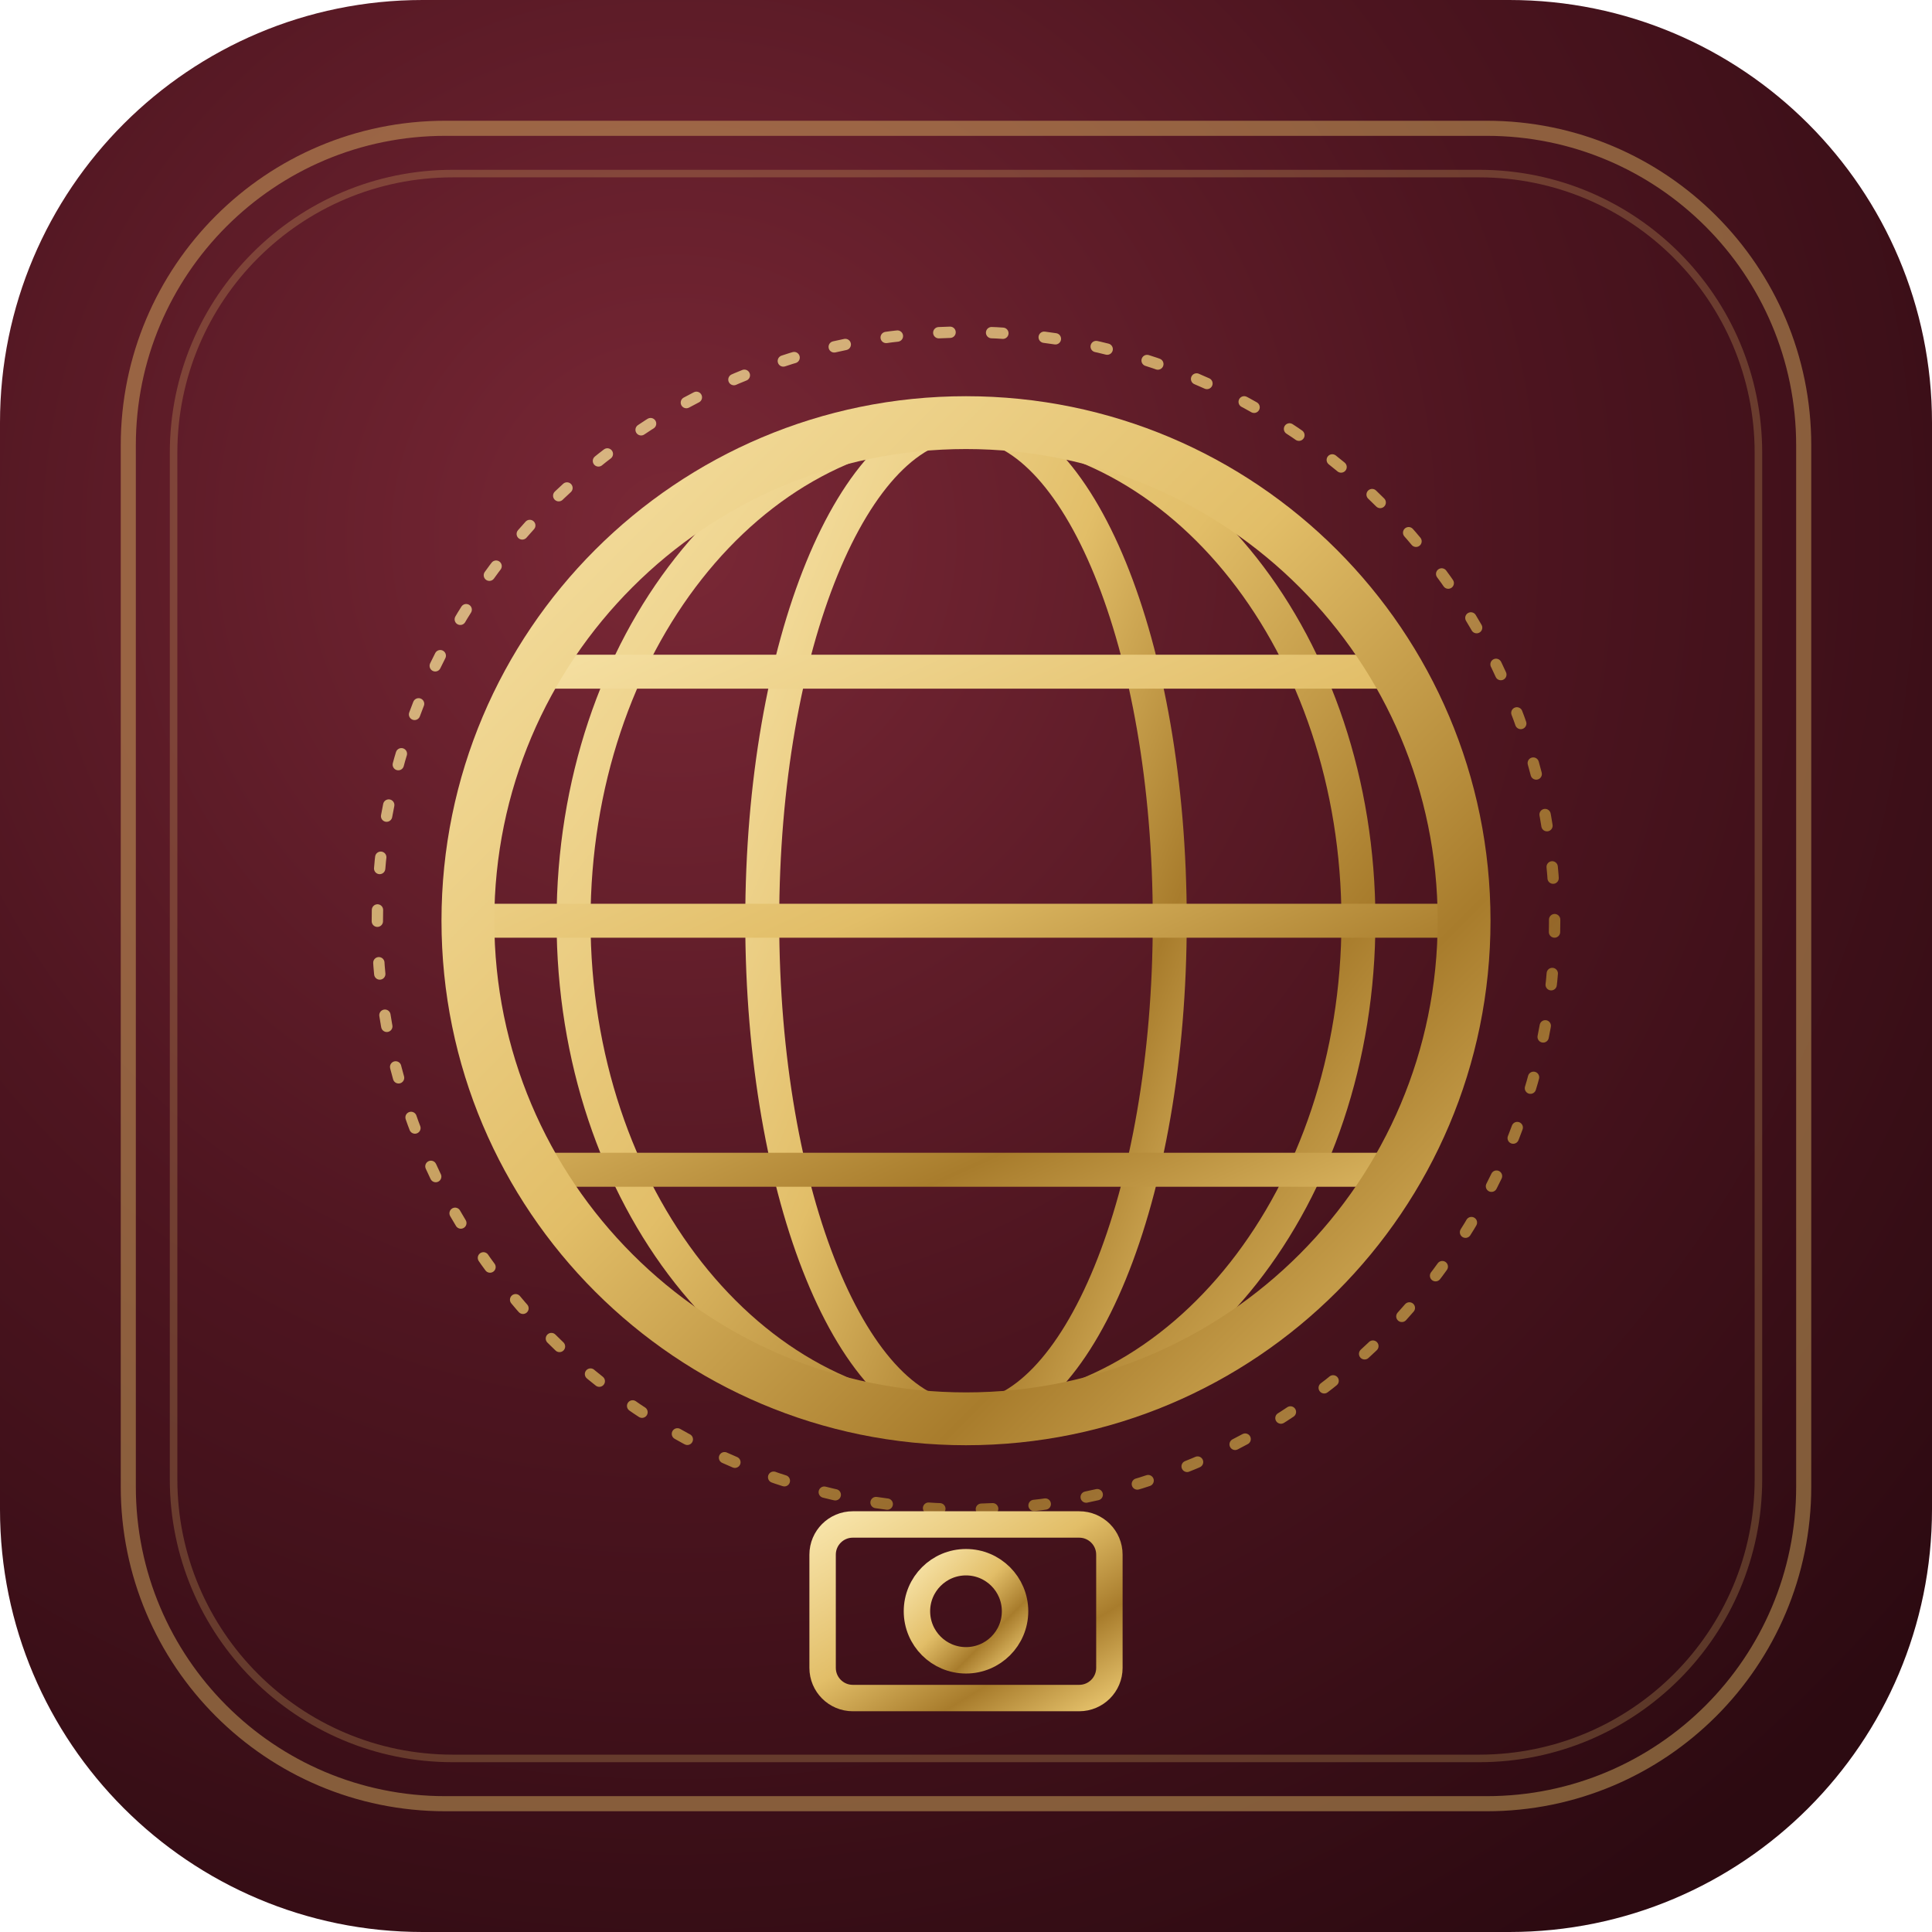
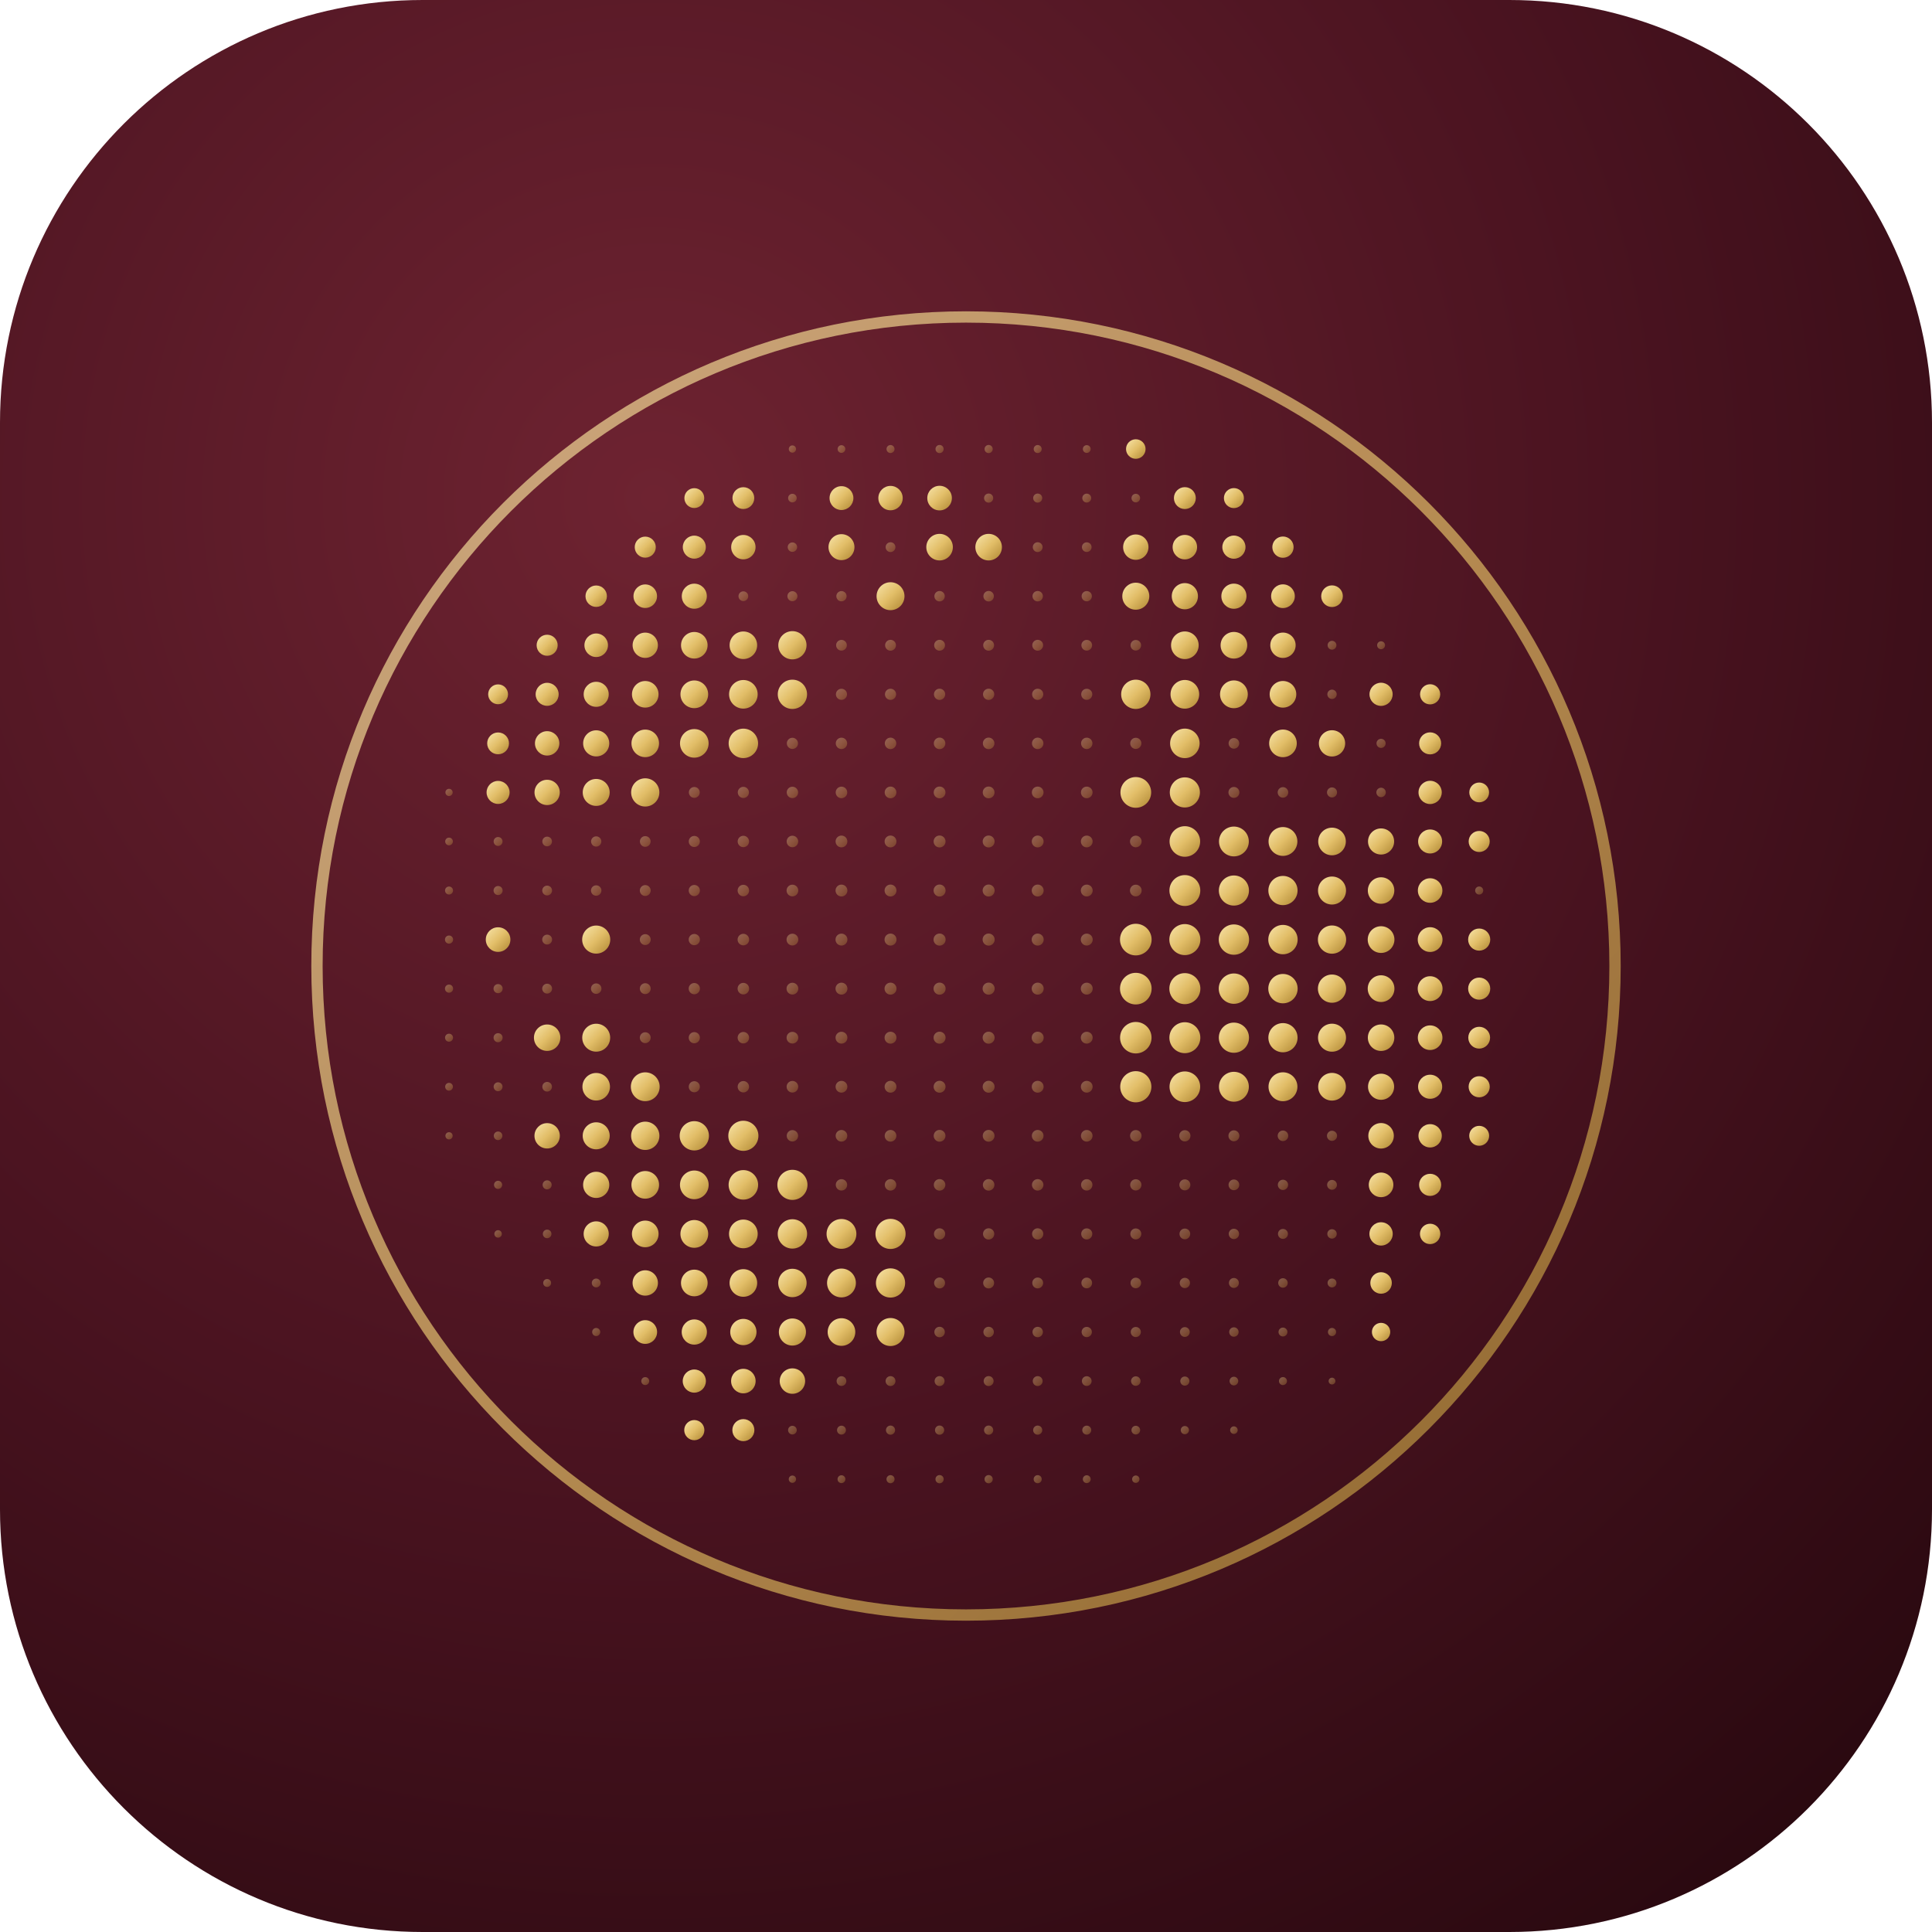
<svg xmlns="http://www.w3.org/2000/svg" viewBox="0 0 512 512">
  <defs>
-     <radialGradient id="cv" cx="35%" cy="28%" r="85%">
-       <stop offset="0" stop-color="#7A2836" />
-       <stop offset=".5" stop-color="#4E1520" />
-       <stop offset="1" stop-color="#2C0A11" />
+     <radialGradient id="cv" cx="34%" cy="26%" r="90%">
+       <stop offset="0" stop-color="#6E2331" />
+       <stop offset=".55" stop-color="#4A1320" />
+       <stop offset="1" stop-color="#2A0910" />
    </radialGradient>
    <linearGradient id="au" x1="0" y1="0" x2="1" y2="1">
      <stop offset="0" stop-color="#F7E3A8" />
-       <stop offset=".45" stop-color="#E2BE68" />
-       <stop offset=".75" stop-color="#A87C2C" />
-       <stop offset="1" stop-color="#E2BE68" />
+       <stop offset=".5" stop-color="#E2BE68" />
+       <stop offset="1" stop-color="#B08834" />
    </linearGradient>
-     <clipPath id="gl">
-       <circle cx="256" cy="244" r="132" />
-     </clipPath>
  </defs>
  <rect width="512" height="512" rx="112" fill="url(#cv)" />
-   <rect x="34" y="34" width="444" height="444" rx="84" fill="none" stroke="#E2BE68" stroke-opacity=".45" stroke-width="4" />
-   <rect x="46" y="46" width="420" height="420" rx="74" fill="none" stroke="#E2BE68" stroke-opacity=".25" stroke-width="2" />
-   <g fill="none" stroke="url(#au)" stroke-linecap="round">
-     <g clip-path="url(#gl)" stroke-width="9">
-       <ellipse cx="256" cy="244" rx="54" ry="132" />
-       <ellipse cx="256" cy="244" rx="104" ry="132" />
-       <path d="M110 244h292M128 178h256M128 310h256" />
-     </g>
-     <circle cx="256" cy="244" r="132" stroke-width="14" />
-     <circle cx="256" cy="244" r="156" stroke-width="3" stroke-dasharray="3 11" stroke-opacity=".8" />
-     <rect x="218" y="404" width="76" height="46" rx="8" stroke-width="7" />
-     <circle cx="256" cy="427" r="13" stroke-width="7" />
-     <path d="M218 427h30M264 427h30" stroke-width="7" />
+   <g fill="url(#au)">
+     <circle cx="210" cy="119" r="0.96" opacity=".35" />
+     <circle cx="223" cy="119" r="1.02" opacity=".35" />
+     <circle cx="236" cy="119" r="1.06" opacity=".35" />
+     <circle cx="249" cy="119" r="1.08" opacity=".35" />
+     <circle cx="262" cy="119" r="1.08" opacity=".35" />
+     <circle cx="275" cy="119" r="1.06" opacity=".35" />
+     <circle cx="288" cy="119" r="1.03" opacity=".35" />
+     <circle cx="301" cy="119" r="2.59" />
+     <circle cx="184" cy="132" r="2.63" />
+     <circle cx="197" cy="132" r="2.89" />
+     <circle cx="210" cy="132" r="1.14" opacity=".35" />
+     <circle cx="223" cy="132" r="3.16" />
+     <circle cx="236" cy="132" r="3.23" />
+     <circle cx="249" cy="132" r="3.26" />
+     <circle cx="262" cy="132" r="1.21" opacity=".35" />
+     <circle cx="275" cy="132" r="1.20" opacity=".35" />
+     <circle cx="288" cy="132" r="1.18" opacity=".35" />
+     <circle cx="301" cy="132" r="1.14" opacity=".35" />
+     <circle cx="314" cy="132" r="2.90" />
+     <circle cx="327" cy="132" r="2.65" />
+     <circle cx="171" cy="145" r="2.79" />
+     <circle cx="184" cy="145" r="3.05" />
+     <circle cx="197" cy="145" r="3.23" />
+     <circle cx="210" cy="145" r="1.25" opacity=".35" />
+     <circle cx="223" cy="145" r="3.44" />
+     <circle cx="236" cy="145" r="1.30" opacity=".35" />
+     <circle cx="249" cy="145" r="3.52" />
+     <circle cx="262" cy="145" r="3.52" />
+     <circle cx="275" cy="145" r="1.30" opacity=".35" />
+     <circle cx="288" cy="145" r="1.28" opacity=".35" />
+     <circle cx="301" cy="145" r="3.36" />
+     <circle cx="314" cy="145" r="3.24" />
+     <circle cx="327" cy="145" r="3.07" />
+     <circle cx="340" cy="145" r="2.82" />
+     <circle cx="158" cy="158" r="2.84" />
+     <circle cx="171" cy="158" r="3.12" />
+     <circle cx="184" cy="158" r="3.32" />
+     <circle cx="197" cy="158" r="1.29" opacity=".35" />
+     <circle cx="210" cy="158" r="1.33" opacity=".35" />
+     <circle cx="223" cy="158" r="1.36" opacity=".35" />
+     <circle cx="236" cy="158" r="3.70" />
+     <circle cx="249" cy="158" r="1.38" opacity=".35" />
+     <circle cx="262" cy="158" r="1.39" opacity=".35" />
+     <circle cx="275" cy="158" r="1.38" opacity=".35" />
+     <circle cx="288" cy="158" r="1.36" opacity=".35" />
+     <circle cx="301" cy="158" r="3.58" />
+     <circle cx="314" cy="158" r="3.47" />
+     <circle cx="327" cy="158" r="3.33" />
+     <circle cx="340" cy="158" r="3.14" />
+     <circle cx="353" cy="158" r="2.87" />
+     <circle cx="145" cy="171" r="2.79" />
+     <circle cx="158" cy="171" r="3.12" />
+     <circle cx="171" cy="171" r="3.35" />
+     <circle cx="184" cy="171" r="3.52" />
+     <circle cx="197" cy="171" r="3.65" />
+     <circle cx="210" cy="171" r="3.74" />
+     <circle cx="223" cy="171" r="1.42" opacity=".35" />
+     <circle cx="236" cy="171" r="1.44" opacity=".35" />
+     <circle cx="249" cy="171" r="1.44" opacity=".35" />
+     <circle cx="262" cy="171" r="1.44" opacity=".35" />
+     <circle cx="275" cy="171" r="1.44" opacity=".35" />
+     <circle cx="288" cy="171" r="1.42" opacity=".35" />
+     <circle cx="301" cy="171" r="1.40" opacity=".35" />
+     <circle cx="314" cy="171" r="3.66" />
+     <circle cx="327" cy="171" r="3.53" />
+     <circle cx="340" cy="171" r="3.36" />
+     <circle cx="353" cy="171" r="1.17" opacity=".35" />
+     <circle cx="366" cy="171" r="1.05" opacity=".35" />
+     <circle cx="132" cy="184" r="2.63" />
+     <circle cx="145" cy="184" r="3.05" />
+     <circle cx="158" cy="184" r="3.32" />
+     <circle cx="171" cy="184" r="3.52" />
+     <circle cx="184" cy="184" r="3.67" />
+     <circle cx="197" cy="184" r="3.79" />
+     <circle cx="210" cy="184" r="3.88" />
+     <circle cx="223" cy="184" r="1.47" opacity=".35" />
+     <circle cx="236" cy="184" r="1.48" opacity=".35" />
+     <circle cx="249" cy="184" r="1.49" opacity=".35" />
+     <circle cx="262" cy="184" r="1.49" opacity=".35" />
+     <circle cx="275" cy="184" r="1.48" opacity=".35" />
+     <circle cx="288" cy="184" r="1.47" opacity=".35" />
+     <circle cx="301" cy="184" r="3.88" />
+     <circle cx="314" cy="184" r="3.80" />
+     <circle cx="327" cy="184" r="3.68" />
+     <circle cx="340" cy="184" r="3.53" />
+     <circle cx="353" cy="184" r="1.24" opacity=".35" />
+     <circle cx="366" cy="184" r="3.07" />
+     <circle cx="379" cy="184" r="2.67" />
+     <circle cx="132" cy="197" r="2.89" />
+     <circle cx="145" cy="197" r="3.23" />
+     <circle cx="158" cy="197" r="3.46" />
+     <circle cx="171" cy="197" r="3.65" />
+     <circle cx="184" cy="197" r="3.79" />
+     <circle cx="197" cy="197" r="3.90" />
+     <circle cx="210" cy="197" r="1.48" opacity=".35" />
+     <circle cx="223" cy="197" r="1.51" opacity=".35" />
+     <circle cx="236" cy="197" r="1.52" opacity=".35" />
+     <circle cx="249" cy="197" r="1.53" opacity=".35" />
+     <circle cx="262" cy="197" r="1.53" opacity=".35" />
+     <circle cx="275" cy="197" r="1.52" opacity=".35" />
+     <circle cx="288" cy="197" r="1.51" opacity=".35" />
+     <circle cx="301" cy="197" r="1.48" opacity=".35" />
+     <circle cx="314" cy="197" r="3.91" />
+     <circle cx="327" cy="197" r="1.41" opacity=".35" />
+     <circle cx="340" cy="197" r="3.66" />
+     <circle cx="353" cy="197" r="3.48" />
+     <circle cx="366" cy="197" r="1.21" opacity=".35" />
+     <circle cx="379" cy="197" r="2.92" />
+     <circle cx="119" cy="210" r="0.96" opacity=".35" />
+     <circle cx="132" cy="210" r="3.05" />
+     <circle cx="145" cy="210" r="3.35" />
+     <circle cx="158" cy="210" r="3.57" />
+     <circle cx="171" cy="210" r="3.74" />
+     <circle cx="184" cy="210" r="1.44" opacity=".35" />
+     <circle cx="197" cy="210" r="1.48" opacity=".35" />
+     <circle cx="210" cy="210" r="1.51" opacity=".35" />
+     <circle cx="223" cy="210" r="1.53" opacity=".35" />
+     <circle cx="236" cy="210" r="1.55" opacity=".35" />
+     <circle cx="249" cy="210" r="1.56" opacity=".35" />
+     <circle cx="262" cy="210" r="1.56" opacity=".35" />
+     <circle cx="275" cy="210" r="1.55" opacity=".35" />
+     <circle cx="288" cy="210" r="1.54" opacity=".35" />
+     <circle cx="301" cy="210" r="4.07" />
+     <circle cx="314" cy="210" r="3.99" />
+     <circle cx="327" cy="210" r="1.45" opacity=".35" />
+     <circle cx="340" cy="210" r="1.40" opacity=".35" />
+     <circle cx="353" cy="210" r="1.33" opacity=".35" />
+     <circle cx="366" cy="210" r="1.25" opacity=".35" />
+     <circle cx="379" cy="210" r="3.08" />
+     <circle cx="392" cy="210" r="2.62" />
+     <circle cx="119" cy="223" r="1.02" opacity=".35" />
+     <circle cx="132" cy="223" r="1.18" opacity=".35" />
+     <circle cx="145" cy="223" r="1.28" opacity=".35" />
+     <circle cx="158" cy="223" r="1.36" opacity=".35" />
+     <circle cx="171" cy="223" r="1.42" opacity=".35" />
+     <circle cx="184" cy="223" r="1.47" opacity=".35" />
+     <circle cx="197" cy="223" r="1.51" opacity=".35" />
+     <circle cx="210" cy="223" r="1.53" opacity=".35" />
+     <circle cx="223" cy="223" r="1.56" opacity=".35" />
+     <circle cx="236" cy="223" r="1.57" opacity=".35" />
+     <circle cx="249" cy="223" r="1.58" opacity=".35" />
+     <circle cx="262" cy="223" r="1.58" opacity=".35" />
+     <circle cx="275" cy="223" r="1.57" opacity=".35" />
+     <circle cx="288" cy="223" r="1.56" opacity=".35" />
+     <circle cx="301" cy="223" r="1.54" opacity=".35" />
+     <circle cx="314" cy="223" r="4.05" />
+     <circle cx="327" cy="223" r="3.95" />
+     <circle cx="340" cy="223" r="3.82" />
+     <circle cx="353" cy="223" r="3.66" />
+     <circle cx="366" cy="223" r="3.46" />
+     <circle cx="379" cy="223" r="3.18" />
+     <circle cx="392" cy="223" r="2.79" />
+     <circle cx="119" cy="236" r="1.06" opacity=".35" />
+     <circle cx="132" cy="236" r="1.20" opacity=".35" />
+     <circle cx="145" cy="236" r="1.30" opacity=".35" />
+     <circle cx="158" cy="236" r="1.38" opacity=".35" />
+     <circle cx="171" cy="236" r="1.44" opacity=".35" />
+     <circle cx="184" cy="236" r="1.48" opacity=".35" />
+     <circle cx="197" cy="236" r="1.52" opacity=".35" />
+     <circle cx="210" cy="236" r="1.55" opacity=".35" />
+     <circle cx="223" cy="236" r="1.57" opacity=".35" />
+     <circle cx="236" cy="236" r="1.58" opacity=".35" />
+     <circle cx="249" cy="236" r="1.59" opacity=".35" />
+     <circle cx="262" cy="236" r="1.59" opacity=".35" />
+     <circle cx="275" cy="236" r="1.58" opacity=".35" />
+     <circle cx="288" cy="236" r="1.57" opacity=".35" />
+     <circle cx="301" cy="236" r="1.55" opacity=".35" />
+     <circle cx="314" cy="236" r="4.09" />
+     <circle cx="327" cy="236" r="3.99" />
+     <circle cx="340" cy="236" r="3.87" />
+     <circle cx="353" cy="236" r="3.71" />
+     <circle cx="366" cy="236" r="3.51" />
+     <circle cx="379" cy="236" r="3.25" />
+     <circle cx="392" cy="236" r="1.07" opacity=".35" />
+     <circle cx="119" cy="249" r="1.08" opacity=".35" />
+     <circle cx="132" cy="249" r="3.26" />
+     <circle cx="145" cy="249" r="1.31" opacity=".35" />
+     <circle cx="158" cy="249" r="3.72" />
+     <circle cx="171" cy="249" r="1.44" opacity=".35" />
+     <circle cx="184" cy="249" r="1.49" opacity=".35" />
+     <circle cx="197" cy="249" r="1.53" opacity=".35" />
+     <circle cx="210" cy="249" r="1.56" opacity=".35" />
+     <circle cx="223" cy="249" r="1.58" opacity=".35" />
+     <circle cx="236" cy="249" r="1.59" opacity=".35" />
+     <circle cx="249" cy="249" r="1.60" opacity=".35" />
+     <circle cx="262" cy="249" r="1.60" opacity=".35" />
+     <circle cx="275" cy="249" r="1.59" opacity=".35" />
+     <circle cx="288" cy="249" r="1.58" opacity=".35" />
+     <circle cx="301" cy="249" r="4.19" />
+     <circle cx="314" cy="249" r="4.11" />
+     <circle cx="327" cy="249" r="4.02" />
+     <circle cx="340" cy="249" r="3.89" />
+     <circle cx="353" cy="249" r="3.74" />
+     <circle cx="366" cy="249" r="3.54" />
+     <circle cx="379" cy="249" r="3.28" />
+     <circle cx="392" cy="249" r="2.93" />
+     <circle cx="119" cy="262" r="1.08" opacity=".35" />
+     <circle cx="132" cy="262" r="1.21" opacity=".35" />
+     <circle cx="145" cy="262" r="1.31" opacity=".35" />
+     <circle cx="158" cy="262" r="1.39" opacity=".35" />
+     <circle cx="171" cy="262" r="1.44" opacity=".35" />
+     <circle cx="184" cy="262" r="1.49" opacity=".35" />
+     <circle cx="197" cy="262" r="1.53" opacity=".35" />
+     <circle cx="210" cy="262" r="1.56" opacity=".35" />
+     <circle cx="223" cy="262" r="1.58" opacity=".35" />
+     <circle cx="236" cy="262" r="1.59" opacity=".35" />
+     <circle cx="249" cy="262" r="1.60" opacity=".35" />
+     <circle cx="262" cy="262" r="1.60" opacity=".35" />
+     <circle cx="275" cy="262" r="1.59" opacity=".35" />
+     <circle cx="288" cy="262" r="1.58" opacity=".35" />
+     <circle cx="301" cy="262" r="4.19" />
+     <circle cx="314" cy="262" r="4.11" />
+     <circle cx="327" cy="262" r="4.02" />
+     <circle cx="340" cy="262" r="3.89" />
+     <circle cx="353" cy="262" r="3.74" />
+     <circle cx="366" cy="262" r="3.54" />
+     <circle cx="379" cy="262" r="3.29" />
+     <circle cx="392" cy="262" r="2.93" />
+     <circle cx="119" cy="275" r="1.06" opacity=".35" />
+     <circle cx="132" cy="275" r="1.20" opacity=".35" />
+     <circle cx="145" cy="275" r="3.50" />
+     <circle cx="158" cy="275" r="3.70" />
+     <circle cx="171" cy="275" r="1.44" opacity=".35" />
+     <circle cx="184" cy="275" r="1.48" opacity=".35" />
+     <circle cx="197" cy="275" r="1.52" opacity=".35" />
+     <circle cx="210" cy="275" r="1.55" opacity=".35" />
+     <circle cx="223" cy="275" r="1.57" opacity=".35" />
+     <circle cx="236" cy="275" r="1.58" opacity=".35" />
+     <circle cx="249" cy="275" r="1.59" opacity=".35" />
+     <circle cx="262" cy="275" r="1.59" opacity=".35" />
+     <circle cx="275" cy="275" r="1.59" opacity=".35" />
+     <circle cx="288" cy="275" r="1.57" opacity=".35" />
+     <circle cx="301" cy="275" r="4.17" />
+     <circle cx="314" cy="275" r="4.10" />
+     <circle cx="327" cy="275" r="4.00" />
+     <circle cx="340" cy="275" r="3.87" />
+     <circle cx="353" cy="275" r="3.71" />
+     <circle cx="366" cy="275" r="3.51" />
+     <circle cx="379" cy="275" r="3.26" />
+     <circle cx="392" cy="275" r="2.89" />
+     <circle cx="119" cy="288" r="1.03" opacity=".35" />
+     <circle cx="132" cy="288" r="1.18" opacity=".35" />
+     <circle cx="145" cy="288" r="1.28" opacity=".35" />
+     <circle cx="158" cy="288" r="3.65" />
+     <circle cx="171" cy="288" r="3.82" />
+     <circle cx="184" cy="288" r="1.47" opacity=".35" />
+     <circle cx="197" cy="288" r="1.51" opacity=".35" />
+     <circle cx="210" cy="288" r="1.54" opacity=".35" />
+     <circle cx="223" cy="288" r="1.56" opacity=".35" />
+     <circle cx="236" cy="288" r="1.57" opacity=".35" />
+     <circle cx="249" cy="288" r="1.58" opacity=".35" />
+     <circle cx="262" cy="288" r="1.58" opacity=".35" />
+     <circle cx="275" cy="288" r="1.57" opacity=".35" />
+     <circle cx="288" cy="288" r="1.56" opacity=".35" />
+     <circle cx="301" cy="288" r="4.13" />
+     <circle cx="314" cy="288" r="4.06" />
+     <circle cx="327" cy="288" r="3.96" />
+     <circle cx="340" cy="288" r="3.83" />
+     <circle cx="353" cy="288" r="3.67" />
+     <circle cx="366" cy="288" r="3.46" />
+     <circle cx="379" cy="288" r="3.19" />
+     <circle cx="392" cy="288" r="2.80" />
+     <circle cx="119" cy="301" r="0.96" opacity=".35" />
+     <circle cx="132" cy="301" r="1.14" opacity=".35" />
+     <circle cx="145" cy="301" r="3.36" />
+     <circle cx="158" cy="301" r="3.58" />
+     <circle cx="171" cy="301" r="3.75" />
+     <circle cx="184" cy="301" r="3.88" />
+     <circle cx="197" cy="301" r="3.99" />
+     <circle cx="210" cy="301" r="1.51" opacity=".35" />
+     <circle cx="223" cy="301" r="1.54" opacity=".35" />
+     <circle cx="236" cy="301" r="1.55" opacity=".35" />
+     <circle cx="249" cy="301" r="1.56" opacity=".35" />
+     <circle cx="262" cy="301" r="1.56" opacity=".35" />
+     <circle cx="275" cy="301" r="1.55" opacity=".35" />
+     <circle cx="288" cy="301" r="1.54" opacity=".35" />
+     <circle cx="301" cy="301" r="1.52" opacity=".35" />
+     <circle cx="314" cy="301" r="1.49" opacity=".35" />
+     <circle cx="327" cy="301" r="1.45" opacity=".35" />
+     <circle cx="340" cy="301" r="1.40" opacity=".35" />
+     <circle cx="353" cy="301" r="1.34" opacity=".35" />
+     <circle cx="366" cy="301" r="3.38" />
+     <circle cx="379" cy="301" r="3.09" />
+     <circle cx="392" cy="301" r="2.64" />
+     <circle cx="132" cy="314" r="1.08" opacity=".35" />
+     <circle cx="145" cy="314" r="1.20" opacity=".35" />
+     <circle cx="158" cy="314" r="3.47" />
+     <circle cx="171" cy="314" r="3.66" />
+     <circle cx="184" cy="314" r="3.80" />
+     <circle cx="197" cy="314" r="3.91" />
+     <circle cx="210" cy="314" r="3.99" />
+     <circle cx="223" cy="314" r="1.51" opacity=".35" />
+     <circle cx="236" cy="314" r="1.52" opacity=".35" />
+     <circle cx="249" cy="314" r="1.53" opacity=".35" />
+     <circle cx="262" cy="314" r="1.53" opacity=".35" />
+     <circle cx="275" cy="314" r="1.52" opacity=".35" />
+     <circle cx="288" cy="314" r="1.51" opacity=".35" />
+     <circle cx="301" cy="314" r="1.49" opacity=".35" />
+     <circle cx="314" cy="314" r="1.46" opacity=".35" />
+     <circle cx="327" cy="314" r="1.42" opacity=".35" />
+     <circle cx="340" cy="314" r="1.36" opacity=".35" />
+     <circle cx="353" cy="314" r="1.30" opacity=".35" />
+     <circle cx="366" cy="314" r="3.26" />
+     <circle cx="379" cy="314" r="2.93" />
+     <circle cx="132" cy="327" r="0.99" opacity=".35" />
+     <circle cx="145" cy="327" r="1.14" opacity=".35" />
+     <circle cx="158" cy="327" r="3.33" />
+     <circle cx="171" cy="327" r="3.53" />
+     <circle cx="184" cy="327" r="3.68" />
+     <circle cx="197" cy="327" r="3.80" />
+     <circle cx="210" cy="327" r="3.89" />
+     <circle cx="223" cy="327" r="3.95" />
+     <circle cx="236" cy="327" r="3.99" />
+     <circle cx="249" cy="327" r="1.49" opacity=".35" />
+     <circle cx="262" cy="327" r="1.49" opacity=".35" />
+     <circle cx="275" cy="327" r="1.49" opacity=".35" />
+     <circle cx="288" cy="327" r="1.47" opacity=".35" />
+     <circle cx="301" cy="327" r="1.45" opacity=".35" />
+     <circle cx="314" cy="327" r="1.42" opacity=".35" />
+     <circle cx="327" cy="327" r="1.37" opacity=".35" />
+     <circle cx="340" cy="327" r="1.32" opacity=".35" />
+     <circle cx="353" cy="327" r="1.25" opacity=".35" />
+     <circle cx="366" cy="327" r="3.09" />
+     <circle cx="379" cy="327" r="2.70" />
+     <circle cx="145" cy="340" r="1.05" opacity=".35" />
+     <circle cx="158" cy="340" r="1.17" opacity=".35" />
+     <circle cx="171" cy="340" r="3.36" />
+     <circle cx="184" cy="340" r="3.53" />
+     <circle cx="197" cy="340" r="3.66" />
+     <circle cx="210" cy="340" r="3.76" />
+     <circle cx="223" cy="340" r="3.82" />
+     <circle cx="236" cy="340" r="3.87" />
+     <circle cx="249" cy="340" r="1.45" opacity=".35" />
+     <circle cx="262" cy="340" r="1.45" opacity=".35" />
+     <circle cx="275" cy="340" r="1.44" opacity=".35" />
+     <circle cx="288" cy="340" r="1.42" opacity=".35" />
+     <circle cx="301" cy="340" r="1.40" opacity=".35" />
+     <circle cx="314" cy="340" r="1.36" opacity=".35" />
+     <circle cx="327" cy="340" r="1.32" opacity=".35" />
+     <circle cx="340" cy="340" r="1.26" opacity=".35" />
+     <circle cx="353" cy="340" r="1.18" opacity=".35" />
+     <circle cx="366" cy="340" r="2.85" />
+     <circle cx="158" cy="353" r="1.07" opacity=".35" />
+     <circle cx="171" cy="353" r="3.14" />
+     <circle cx="184" cy="353" r="3.34" />
+     <circle cx="197" cy="353" r="3.48" />
+     <circle cx="210" cy="353" r="3.59" />
+     <circle cx="223" cy="353" r="3.66" />
+     <circle cx="236" cy="353" r="3.71" />
+     <circle cx="249" cy="353" r="1.39" opacity=".35" />
+     <circle cx="262" cy="353" r="1.39" opacity=".35" />
+     <circle cx="275" cy="353" r="1.38" opacity=".35" />
+     <circle cx="288" cy="353" r="1.36" opacity=".35" />
+     <circle cx="301" cy="353" r="1.34" opacity=".35" />
+     <circle cx="314" cy="353" r="1.30" opacity=".35" />
+     <circle cx="327" cy="353" r="1.25" opacity=".35" />
+     <circle cx="340" cy="353" r="1.18" opacity=".35" />
+     <circle cx="353" cy="353" r="1.08" opacity=".35" />
+     <circle cx="366" cy="353" r="2.43" />
+     <circle cx="171" cy="366" r="1.05" opacity=".35" />
+     <circle cx="184" cy="366" r="3.07" />
+     <circle cx="197" cy="366" r="3.25" />
+     <circle cx="210" cy="366" r="3.37" />
+     <circle cx="223" cy="366" r="1.29" opacity=".35" />
+     <circle cx="236" cy="366" r="1.31" opacity=".35" />
+     <circle cx="249" cy="366" r="1.32" opacity=".35" />
+     <circle cx="262" cy="366" r="1.32" opacity=".35" />
+     <circle cx="275" cy="366" r="1.31" opacity=".35" />
+     <circle cx="288" cy="366" r="1.29" opacity=".35" />
+     <circle cx="301" cy="366" r="1.26" opacity=".35" />
+     <circle cx="314" cy="366" r="1.21" opacity=".35" />
+     <circle cx="327" cy="366" r="1.15" opacity=".35" />
+     <circle cx="340" cy="366" r="1.06" opacity=".35" />
+     <circle cx="353" cy="366" r="0.90" opacity=".35" />
+     <circle cx="184" cy="379" r="2.67" />
+     <circle cx="197" cy="379" r="2.92" />
+     <circle cx="210" cy="379" r="1.15" opacity=".35" />
+     <circle cx="223" cy="379" r="1.18" opacity=".35" />
+     <circle cx="236" cy="379" r="1.21" opacity=".35" />
+     <circle cx="249" cy="379" r="1.22" opacity=".35" />
+     <circle cx="262" cy="379" r="1.22" opacity=".35" />
+     <circle cx="275" cy="379" r="1.21" opacity=".35" />
+     <circle cx="288" cy="379" r="1.19" opacity=".35" />
+     <circle cx="301" cy="379" r="1.15" opacity=".35" />
+     <circle cx="314" cy="379" r="1.09" opacity=".35" />
+     <circle cx="327" cy="379" r="1.00" opacity=".35" />
+     <circle cx="210" cy="392" r="0.97" opacity=".35" />
+     <circle cx="223" cy="392" r="1.04" opacity=".35" />
+     <circle cx="236" cy="392" r="1.07" opacity=".35" />
+     <circle cx="249" cy="392" r="1.09" opacity=".35" />
+     <circle cx="262" cy="392" r="1.09" opacity=".35" />
+     <circle cx="275" cy="392" r="1.07" opacity=".35" />
+     <circle cx="288" cy="392" r="1.04" opacity=".35" />
+     <circle cx="301" cy="392" r="0.98" opacity=".35" />
  </g>
+   <circle cx="256" cy="256" r="172" fill="none" stroke="url(#au)" stroke-width="3" opacity=".7" />
</svg>
